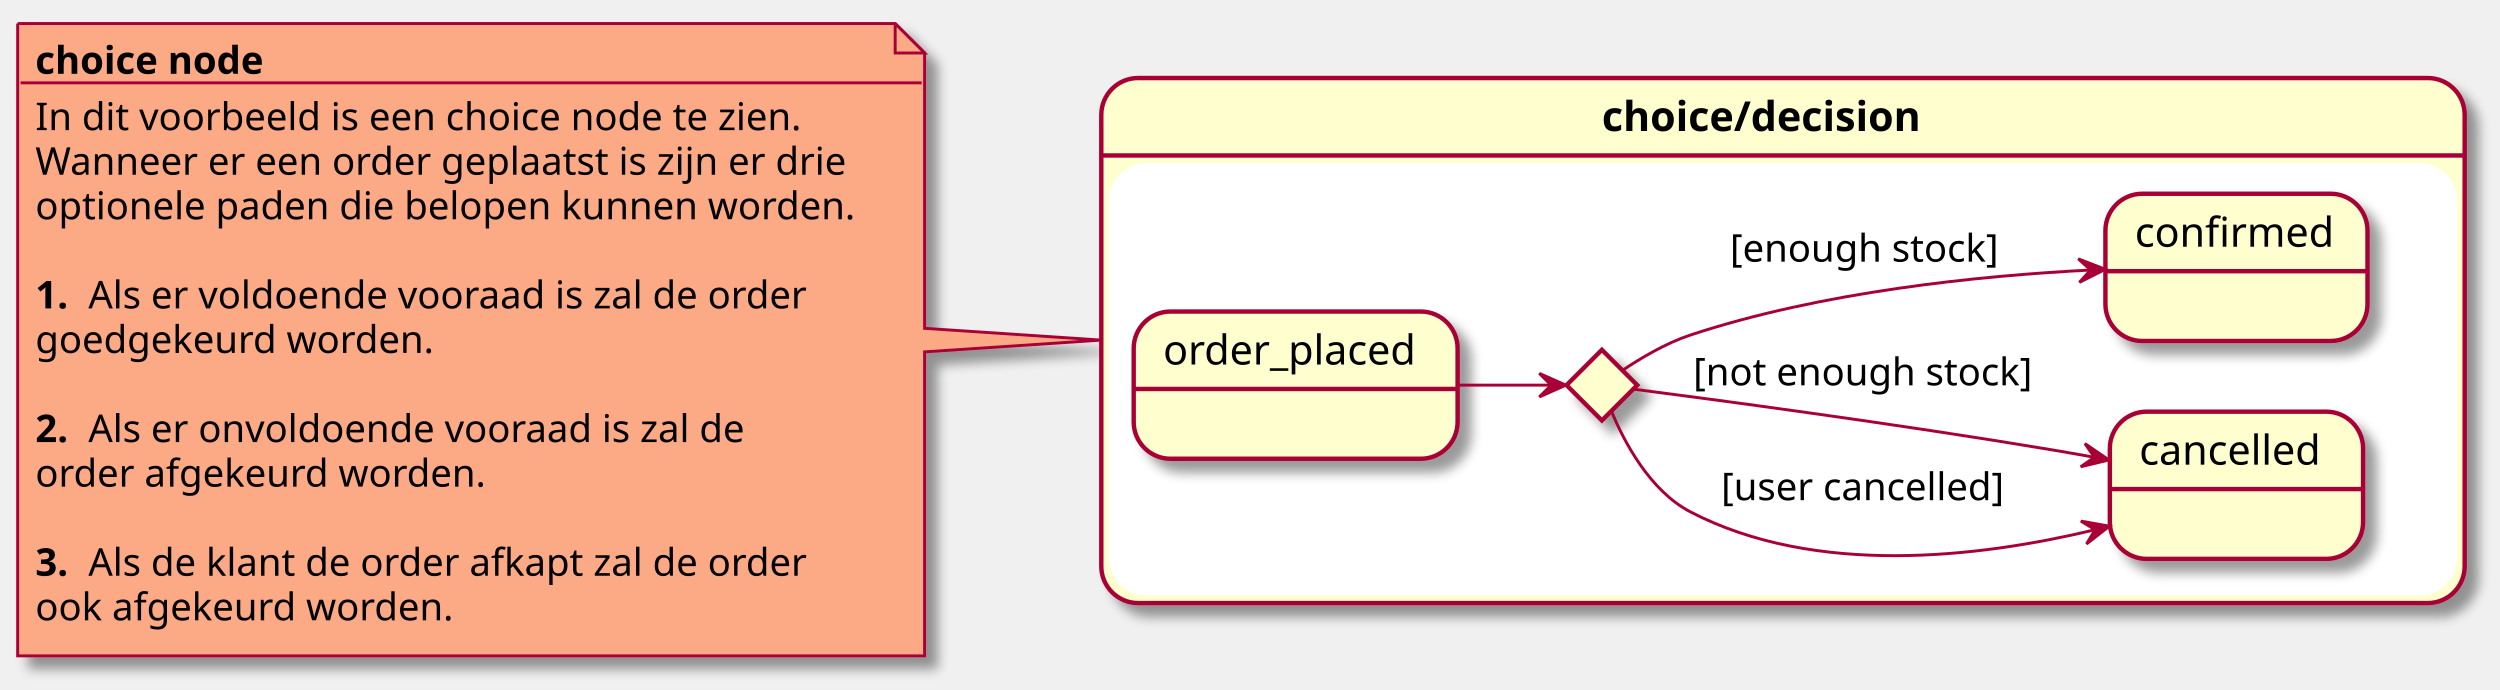
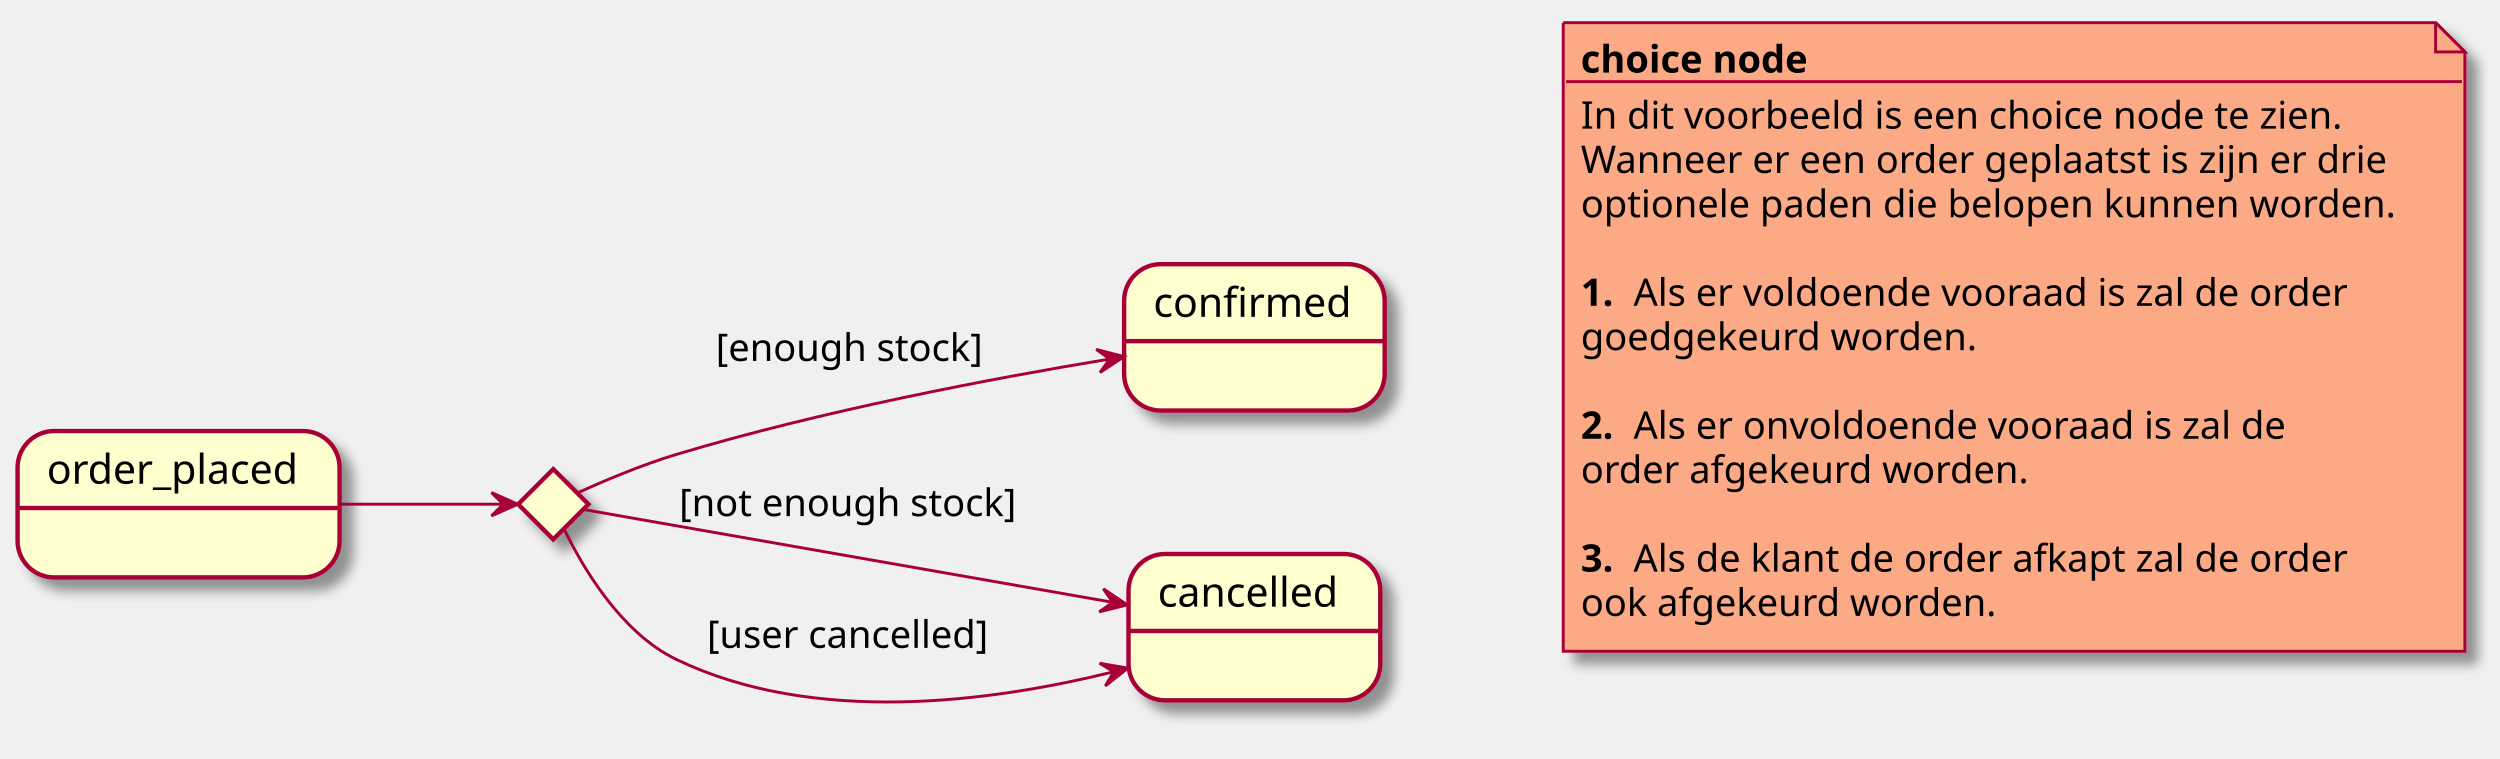
- <svg xmlns="http://www.w3.org/2000/svg" contentScriptType="application/ecmascript" contentStyleType="text/css" height="234px" preserveAspectRatio="none" style="width:849px;height:234px;" version="1.1" viewBox="0 0 849 234" width="849px" zoomAndPan="magnify">
+ <svg xmlns="http://www.w3.org/2000/svg" contentScriptType="application/ecmascript" contentStyleType="text/css" height="259px" preserveAspectRatio="none" style="width:854px;height:259px;" version="1.1" viewBox="0 0 854 259" width="854px" zoomAndPan="magnify">
  <defs>
-     <filter height="300%" id="f1ismtwizwaql6" width="300%" x="-1" y="-1">
+     <filter height="300%" id="f15910z3i1aobo" width="300%" x="-1" y="-1">
      <feGaussianBlur result="blurOut" stdDeviation="2.0" />
      <feColorMatrix in="blurOut" result="blurOut2" type="matrix" values="0 0 0 0 0 0 0 0 0 0 0 0 0 0 0 0 0 0 .4 0" />
      <feOffset dx="4.0" dy="4.0" in="blurOut2" result="blurOut3" />
      <feBlend in="SourceGraphic" in2="blurOut3" mode="normal" />
    </filter>
  </defs>
  <g>
-     <path d="M6,8 L6,222.727 A0,0 0 0 0 6,222.727 L314,222.727 A0,0 0 0 0 314,222.727 L314,119.5 L373.953,115.5 L314,111.5 L314,18 L304,8 L6,8 A0,0 0 0 0 6,8 " fill="#FCA985" filter="url(#f1ismtwizwaql6)" style="stroke: #A80036; stroke-width: 1.0;" />
-     <path d="M304,8 L304,18 L314,18 L304,8 " fill="#FCA985" style="stroke: #A80036; stroke-width: 1.0;" />
-     <text fill="#000000" font-family="sans-serif" font-size="13" font-weight="bold" lengthAdjust="spacingAndGlyphs" textLength="89" x="12" y="25.067">choice node</text>
-     <line style="stroke: #A80036; stroke-width: 1.0;" x1="7" x2="313" y1="28.133" y2="28.133" />
-     <text fill="#000000" font-family="sans-serif" font-size="13" lengthAdjust="spacingAndGlyphs" textLength="272" x="12" y="44.2">In dit voorbeeld is een choice node te zien.</text>
-     <text fill="#000000" font-family="sans-serif" font-size="13" lengthAdjust="spacingAndGlyphs" textLength="287" x="12" y="59.333">Wanneer er een order geplaatst is zijn er drie</text>
-     <text fill="#000000" font-family="sans-serif" font-size="13" lengthAdjust="spacingAndGlyphs" textLength="286" x="12" y="74.465">optionele paden die belopen kunnen worden.</text>
-     <text fill="#000000" font-family="sans-serif" font-size="13" lengthAdjust="spacingAndGlyphs" textLength="0" x="16" y="89.598" />
-     <text fill="#000000" font-family="sans-serif" font-size="13" font-weight="bold" lengthAdjust="spacingAndGlyphs" textLength="14" x="12" y="104.731">1.</text>
-     <text fill="#000000" font-family="sans-serif" font-size="13" lengthAdjust="spacingAndGlyphs" textLength="256" x="30" y="104.731">Als er voldoende vooraad is zal de order</text>
-     <text fill="#000000" font-family="sans-serif" font-size="13" lengthAdjust="spacingAndGlyphs" textLength="138" x="12" y="119.864">goedgekeurd worden.</text>
-     <text fill="#000000" font-family="sans-serif" font-size="13" lengthAdjust="spacingAndGlyphs" textLength="0" x="16" y="134.997" />
-     <text fill="#000000" font-family="sans-serif" font-size="13" font-weight="bold" lengthAdjust="spacingAndGlyphs" textLength="14" x="12" y="150.129">2.</text>
-     <text fill="#000000" font-family="sans-serif" font-size="13" lengthAdjust="spacingAndGlyphs" textLength="234" x="30" y="150.129">Als er onvoldoende vooraad is zal de</text>
-     <text fill="#000000" font-family="sans-serif" font-size="13" lengthAdjust="spacingAndGlyphs" textLength="156" x="12" y="165.262">order afgekeurd worden.</text>
-     <text fill="#000000" font-family="sans-serif" font-size="13" lengthAdjust="spacingAndGlyphs" textLength="0" x="16" y="180.395" />
-     <text fill="#000000" font-family="sans-serif" font-size="13" font-weight="bold" lengthAdjust="spacingAndGlyphs" textLength="14" x="12" y="195.528">3.</text>
-     <text fill="#000000" font-family="sans-serif" font-size="13" lengthAdjust="spacingAndGlyphs" textLength="256" x="30" y="195.528">Als de klant de order afkapt zal de order</text>
-     <text fill="#000000" font-family="sans-serif" font-size="13" lengthAdjust="spacingAndGlyphs" textLength="145" x="12" y="210.661">ook afgekeurd worden.</text>
-     <rect fill="#FEFECE" filter="url(#f1ismtwizwaql6)" height="178.297" rx="12.5" ry="12.5" style="stroke: #A80036; stroke-width: 1.5;" width="463" x="374" y="26.5" />
-     <rect fill="#FFFFFF" height="146" rx="12.5" ry="12.5" style="stroke: #FFFFFF; stroke-width: 1.0;" width="457" x="377" y="55.797" />
-     <line style="stroke: #A80036; stroke-width: 1.5;" x1="374" x2="837" y1="52.797" y2="52.797" />
-     <text fill="#000000" font-family="sans-serif" font-size="14" font-weight="bold" lengthAdjust="spacingAndGlyphs" textLength="123" x="544" y="44.495">choice/decision</text>
-     <polygon fill="#FEFECE" filter="url(#f1ismtwizwaql6)" points="544,118.797,556,130.797,544,142.797,532,130.797,544,118.797" style="stroke: #A80036; stroke-width: 1.5;" />
-     <rect fill="#FEFECE" filter="url(#f1ismtwizwaql6)" height="50" rx="12.5" ry="12.5" style="stroke: #A80036; stroke-width: 1.5;" width="110" x="385" y="105.797" />
-     <line style="stroke: #A80036; stroke-width: 1.5;" x1="385" x2="495" y1="132.094" y2="132.094" />
-     <text fill="#000000" font-family="sans-serif" font-size="14" lengthAdjust="spacingAndGlyphs" textLength="90" x="395" y="123.792">order_placed</text>
-     <rect fill="#FEFECE" filter="url(#f1ismtwizwaql6)" height="50" rx="12.5" ry="12.5" style="stroke: #A80036; stroke-width: 1.5;" width="89" x="715" y="65.797" />
-     <line style="stroke: #A80036; stroke-width: 1.5;" x1="715" x2="804" y1="92.094" y2="92.094" />
-     <text fill="#000000" font-family="sans-serif" font-size="14" lengthAdjust="spacingAndGlyphs" textLength="69" x="725" y="83.792">confirmed</text>
-     <rect fill="#FEFECE" filter="url(#f1ismtwizwaql6)" height="50" rx="12.5" ry="12.5" style="stroke: #A80036; stroke-width: 1.5;" width="86" x="716.5" y="139.797" />
-     <line style="stroke: #A80036; stroke-width: 1.5;" x1="716.5" x2="802.5" y1="166.094" y2="166.094" />
-     <text fill="#000000" font-family="sans-serif" font-size="14" lengthAdjust="spacingAndGlyphs" textLength="66" x="726.5" y="157.792">cancelled</text>
-     <path d="M495.045,130.797 C506.504,130.797 517.766,130.797 526.593,130.797 " fill="none" id="order_placed-&gt;c" style="stroke: #A80036; stroke-width: 1.0;" />
-     <polygon fill="#A80036" points="531.754,130.797,522.754,126.797,526.754,130.797,522.754,134.797,531.754,130.797" style="stroke: #A80036; stroke-width: 1.0;" />
-     <path d="M551.022,125.758 C556.876,121.826 565.588,116.579 574,113.797 C618.524,99.069 671.891,93.64 709.93,91.704 " fill="none" id="c-&gt;confirmed" style="stroke: #A80036; stroke-width: 1.0;" />
-     <polygon fill="#A80036" points="714.959,91.464,705.779,87.898,709.965,91.703,706.16,95.889,714.959,91.464" style="stroke: #A80036; stroke-width: 1.0;" />
-     <text fill="#000000" font-family="sans-serif" font-size="13" lengthAdjust="spacingAndGlyphs" textLength="96" x="587.5" y="88.864">[enough stock]</text>
-     <path d="M554.786,132.171 C579.822,135.399 643.804,143.871 697,152.797 C701.561,153.562 706.302,154.398 711.041,155.261 " fill="none" id="c-&gt;cancelled" style="stroke: #A80036; stroke-width: 1.0;" />
-     <polygon fill="#A80036" points="716.175,156.206,708.048,150.643,711.258,155.301,706.6,158.51,716.175,156.206" style="stroke: #A80036; stroke-width: 1.0;" />
-     <text fill="#000000" font-family="sans-serif" font-size="13" lengthAdjust="spacingAndGlyphs" textLength="121" x="575" y="130.864">[not enough stock]</text>
-     <path d="M547.237,139.672 C551.553,150.026 560.28,166.64 574,173.797 C616.406,195.918 671.952,189.381 711.171,179.97 " fill="none" id="c-&gt;cancelled-1" style="stroke: #A80036; stroke-width: 1.0;" />
-     <polygon fill="#A80036" points="716.352,178.688,706.655,176.968,711.499,179.889,708.577,184.733,716.352,178.688" style="stroke: #A80036; stroke-width: 1.0;" />
-     <text fill="#000000" font-family="sans-serif" font-size="13" lengthAdjust="spacingAndGlyphs" textLength="102" x="584.5" y="169.864">[user cancelled]</text>
+     <polygon fill="#FEFECE" filter="url(#f15910z3i1aobo)" points="189,160.242,201,172.242,189,184.242,177,172.242,189,160.242" style="stroke: #A80036; stroke-width: 1.5;" />
+     <rect fill="#FEFECE" filter="url(#f15910z3i1aobo)" height="50" rx="12.5" ry="12.5" style="stroke: #A80036; stroke-width: 1.5;" width="110" x="6" y="147.242" />
+     <line style="stroke: #A80036; stroke-width: 1.5;" x1="6" x2="116" y1="173.539" y2="173.539" />
+     <text fill="#000000" font-family="sans-serif" font-size="14" lengthAdjust="spacingAndGlyphs" textLength="90" x="16" y="165.237">order_placed</text>
+     <rect fill="#FEFECE" filter="url(#f15910z3i1aobo)" height="50" rx="12.5" ry="12.5" style="stroke: #A80036; stroke-width: 1.5;" width="89" x="384" y="90.242" />
+     <line style="stroke: #A80036; stroke-width: 1.5;" x1="384" x2="473" y1="116.539" y2="116.539" />
+     <text fill="#000000" font-family="sans-serif" font-size="14" lengthAdjust="spacingAndGlyphs" textLength="69" x="394" y="108.237">confirmed</text>
+     <rect fill="#FEFECE" filter="url(#f15910z3i1aobo)" height="50" rx="12.5" ry="12.5" style="stroke: #A80036; stroke-width: 1.5;" width="86" x="385.5" y="189.242" />
+     <line style="stroke: #A80036; stroke-width: 1.5;" x1="385.5" x2="471.5" y1="215.539" y2="215.539" />
+     <text fill="#000000" font-family="sans-serif" font-size="14" lengthAdjust="spacingAndGlyphs" textLength="66" x="395.5" y="207.237">cancelled</text>
+     <path d="M534,7.742 L534,222.469 L842,222.469 L842,17.742 L832,7.742 L534,7.742 " fill="#FCA985" filter="url(#f15910z3i1aobo)" style="stroke: #A80036; stroke-width: 1.0;" />
+     <path d="M832,7.742 L832,17.742 L842,17.742 L832,7.742 " fill="#FCA985" style="stroke: #A80036; stroke-width: 1.0;" />
+     <text fill="#000000" font-family="sans-serif" font-size="13" font-weight="bold" lengthAdjust="spacingAndGlyphs" textLength="89" x="540" y="24.809">choice node</text>
+     <line style="stroke: #A80036; stroke-width: 1.0;" x1="535" x2="841" y1="27.875" y2="27.875" />
+     <text fill="#000000" font-family="sans-serif" font-size="13" lengthAdjust="spacingAndGlyphs" textLength="272" x="540" y="43.942">In dit voorbeeld is een choice node te zien.</text>
+     <text fill="#000000" font-family="sans-serif" font-size="13" lengthAdjust="spacingAndGlyphs" textLength="287" x="540" y="59.075">Wanneer er een order geplaatst is zijn er drie</text>
+     <text fill="#000000" font-family="sans-serif" font-size="13" lengthAdjust="spacingAndGlyphs" textLength="286" x="540" y="74.207">optionele paden die belopen kunnen worden.</text>
+     <text fill="#000000" font-family="sans-serif" font-size="13" lengthAdjust="spacingAndGlyphs" textLength="0" x="544" y="89.34" />
+     <text fill="#000000" font-family="sans-serif" font-size="13" font-weight="bold" lengthAdjust="spacingAndGlyphs" textLength="14" x="540" y="104.473">1.</text>
+     <text fill="#000000" font-family="sans-serif" font-size="13" lengthAdjust="spacingAndGlyphs" textLength="256" x="558" y="104.473">Als er voldoende vooraad is zal de order</text>
+     <text fill="#000000" font-family="sans-serif" font-size="13" lengthAdjust="spacingAndGlyphs" textLength="138" x="540" y="119.606">goedgekeurd worden.</text>
+     <text fill="#000000" font-family="sans-serif" font-size="13" lengthAdjust="spacingAndGlyphs" textLength="0" x="544" y="134.739" />
+     <text fill="#000000" font-family="sans-serif" font-size="13" font-weight="bold" lengthAdjust="spacingAndGlyphs" textLength="14" x="540" y="149.872">2.</text>
+     <text fill="#000000" font-family="sans-serif" font-size="13" lengthAdjust="spacingAndGlyphs" textLength="234" x="558" y="149.872">Als er onvoldoende vooraad is zal de</text>
+     <text fill="#000000" font-family="sans-serif" font-size="13" lengthAdjust="spacingAndGlyphs" textLength="156" x="540" y="165.004">order afgekeurd worden.</text>
+     <text fill="#000000" font-family="sans-serif" font-size="13" lengthAdjust="spacingAndGlyphs" textLength="0" x="544" y="180.137" />
+     <text fill="#000000" font-family="sans-serif" font-size="13" font-weight="bold" lengthAdjust="spacingAndGlyphs" textLength="14" x="540" y="195.27">3.</text>
+     <text fill="#000000" font-family="sans-serif" font-size="13" lengthAdjust="spacingAndGlyphs" textLength="256" x="558" y="195.27">Als de klant de order afkapt zal de order</text>
+     <text fill="#000000" font-family="sans-serif" font-size="13" lengthAdjust="spacingAndGlyphs" textLength="145" x="540" y="210.403">ook afgekeurd worden.</text>
+     <path d="M116.026,172.242 C136.006,172.242 157.175,172.242 171.538,172.242 " fill="none" id="order_placed-&gt;c" style="stroke: #A80036; stroke-width: 1.0;" />
+     <polygon fill="#A80036" points="176.879,172.242,167.879,168.242,171.879,172.242,167.879,176.242,176.879,172.242" style="stroke: #A80036; stroke-width: 1.0;" />
+     <path d="M197.204,168.393 C205.554,164.602 218.947,158.868 231,155.242 C280.375,140.389 338.359,129.38 378.674,122.712 " fill="none" id="c-&gt;confirmed" style="stroke: #A80036; stroke-width: 1.0;" />
+     <polygon fill="#A80036" points="383.995,121.841,374.467,119.348,379.061,122.649,375.76,127.243,383.995,121.841" style="stroke: #A80036; stroke-width: 1.0;" />
+     <text fill="#000000" font-family="sans-serif" font-size="13" lengthAdjust="spacingAndGlyphs" textLength="96" x="244.5" y="123.309">[enough stock]</text>
+     <path d="M199.291,174.047 C229.971,179.427 322.248,195.609 379.933,205.725 " fill="none" id="c-&gt;cancelled" style="stroke: #A80036; stroke-width: 1.0;" />
+     <polygon fill="#A80036" points="385.059,206.624,376.885,201.13,380.134,205.761,375.503,209.009,385.059,206.624" style="stroke: #A80036; stroke-width: 1.0;" />
+     <text fill="#000000" font-family="sans-serif" font-size="13" lengthAdjust="spacingAndGlyphs" textLength="121" x="232" y="176.309">[not enough stock]</text>
+     <path d="M192.677,180.636 C198.65,193.077 211.763,215.942 231,225.242 C277.942,247.937 338.672,239.843 380.324,229.498 " fill="none" id="c-&gt;cancelled-1" style="stroke: #A80036; stroke-width: 1.0;" />
+     <polygon fill="#A80036" points="385.307,228.227,375.598,226.576,380.462,229.463,377.575,234.327,385.307,228.227" style="stroke: #A80036; stroke-width: 1.0;" />
+     <text fill="#000000" font-family="sans-serif" font-size="13" lengthAdjust="spacingAndGlyphs" textLength="102" x="241.5" y="221.309">[user cancelled]</text>
  </g>
</svg>
